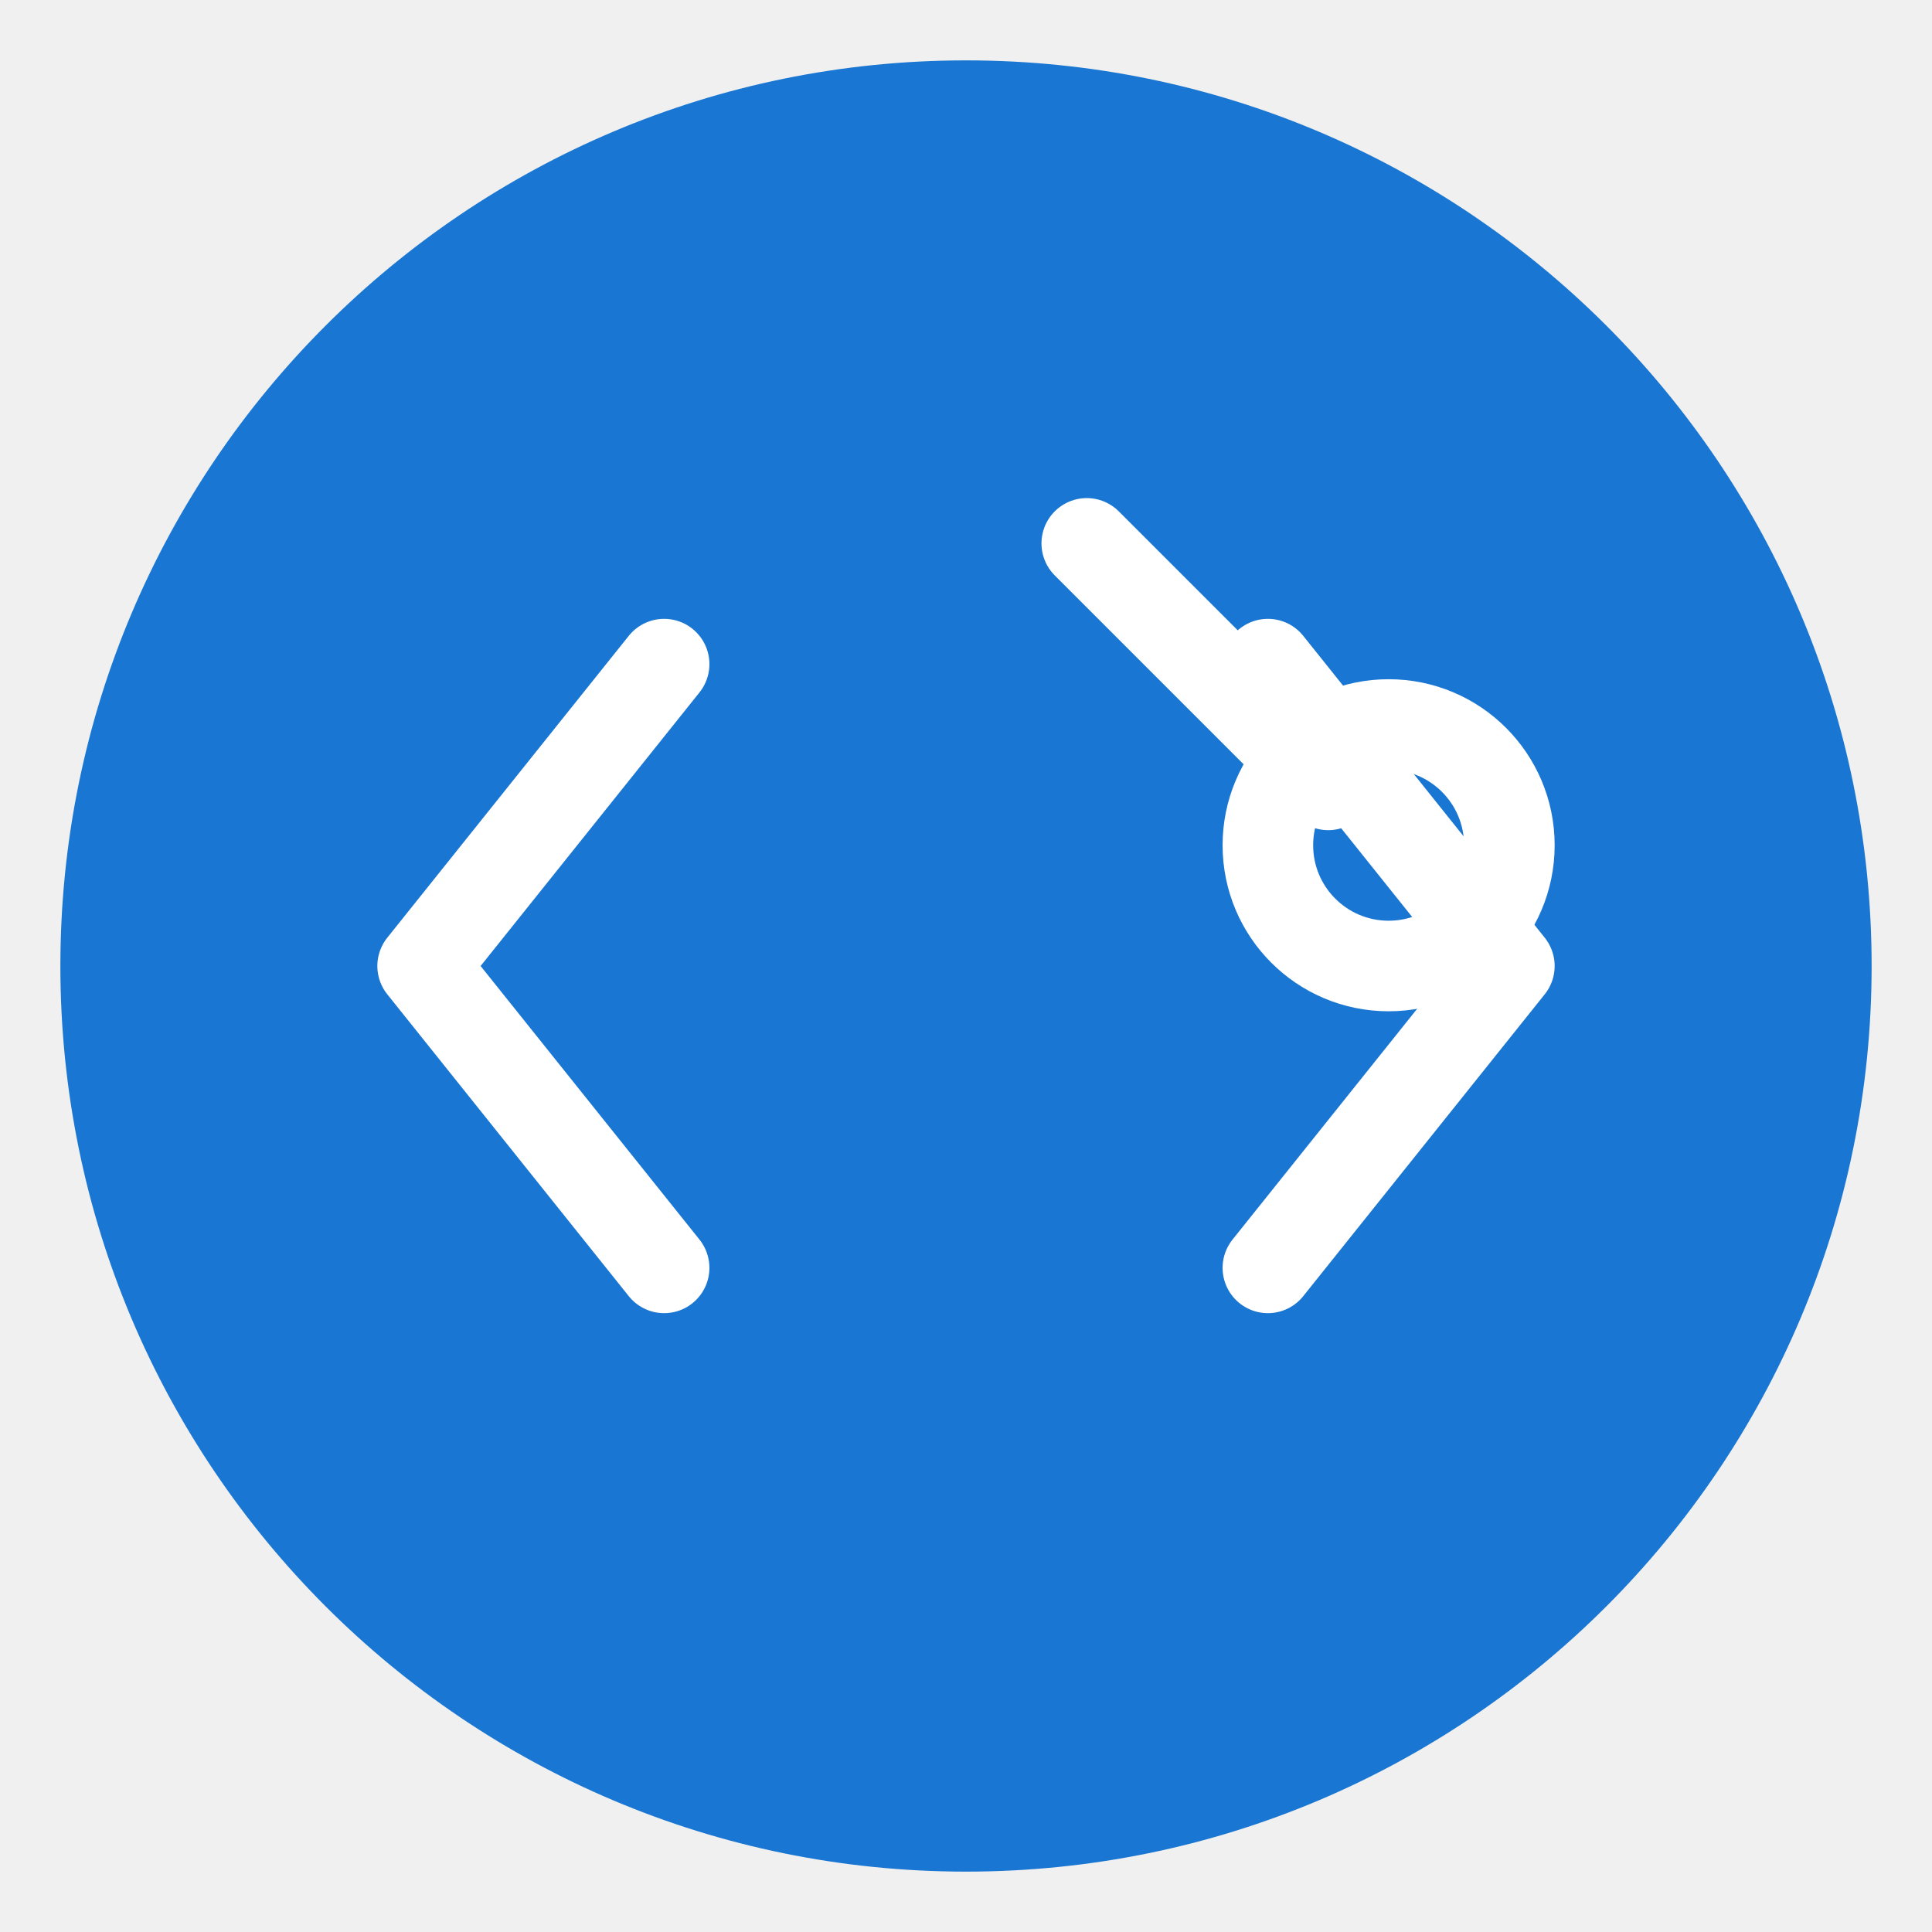
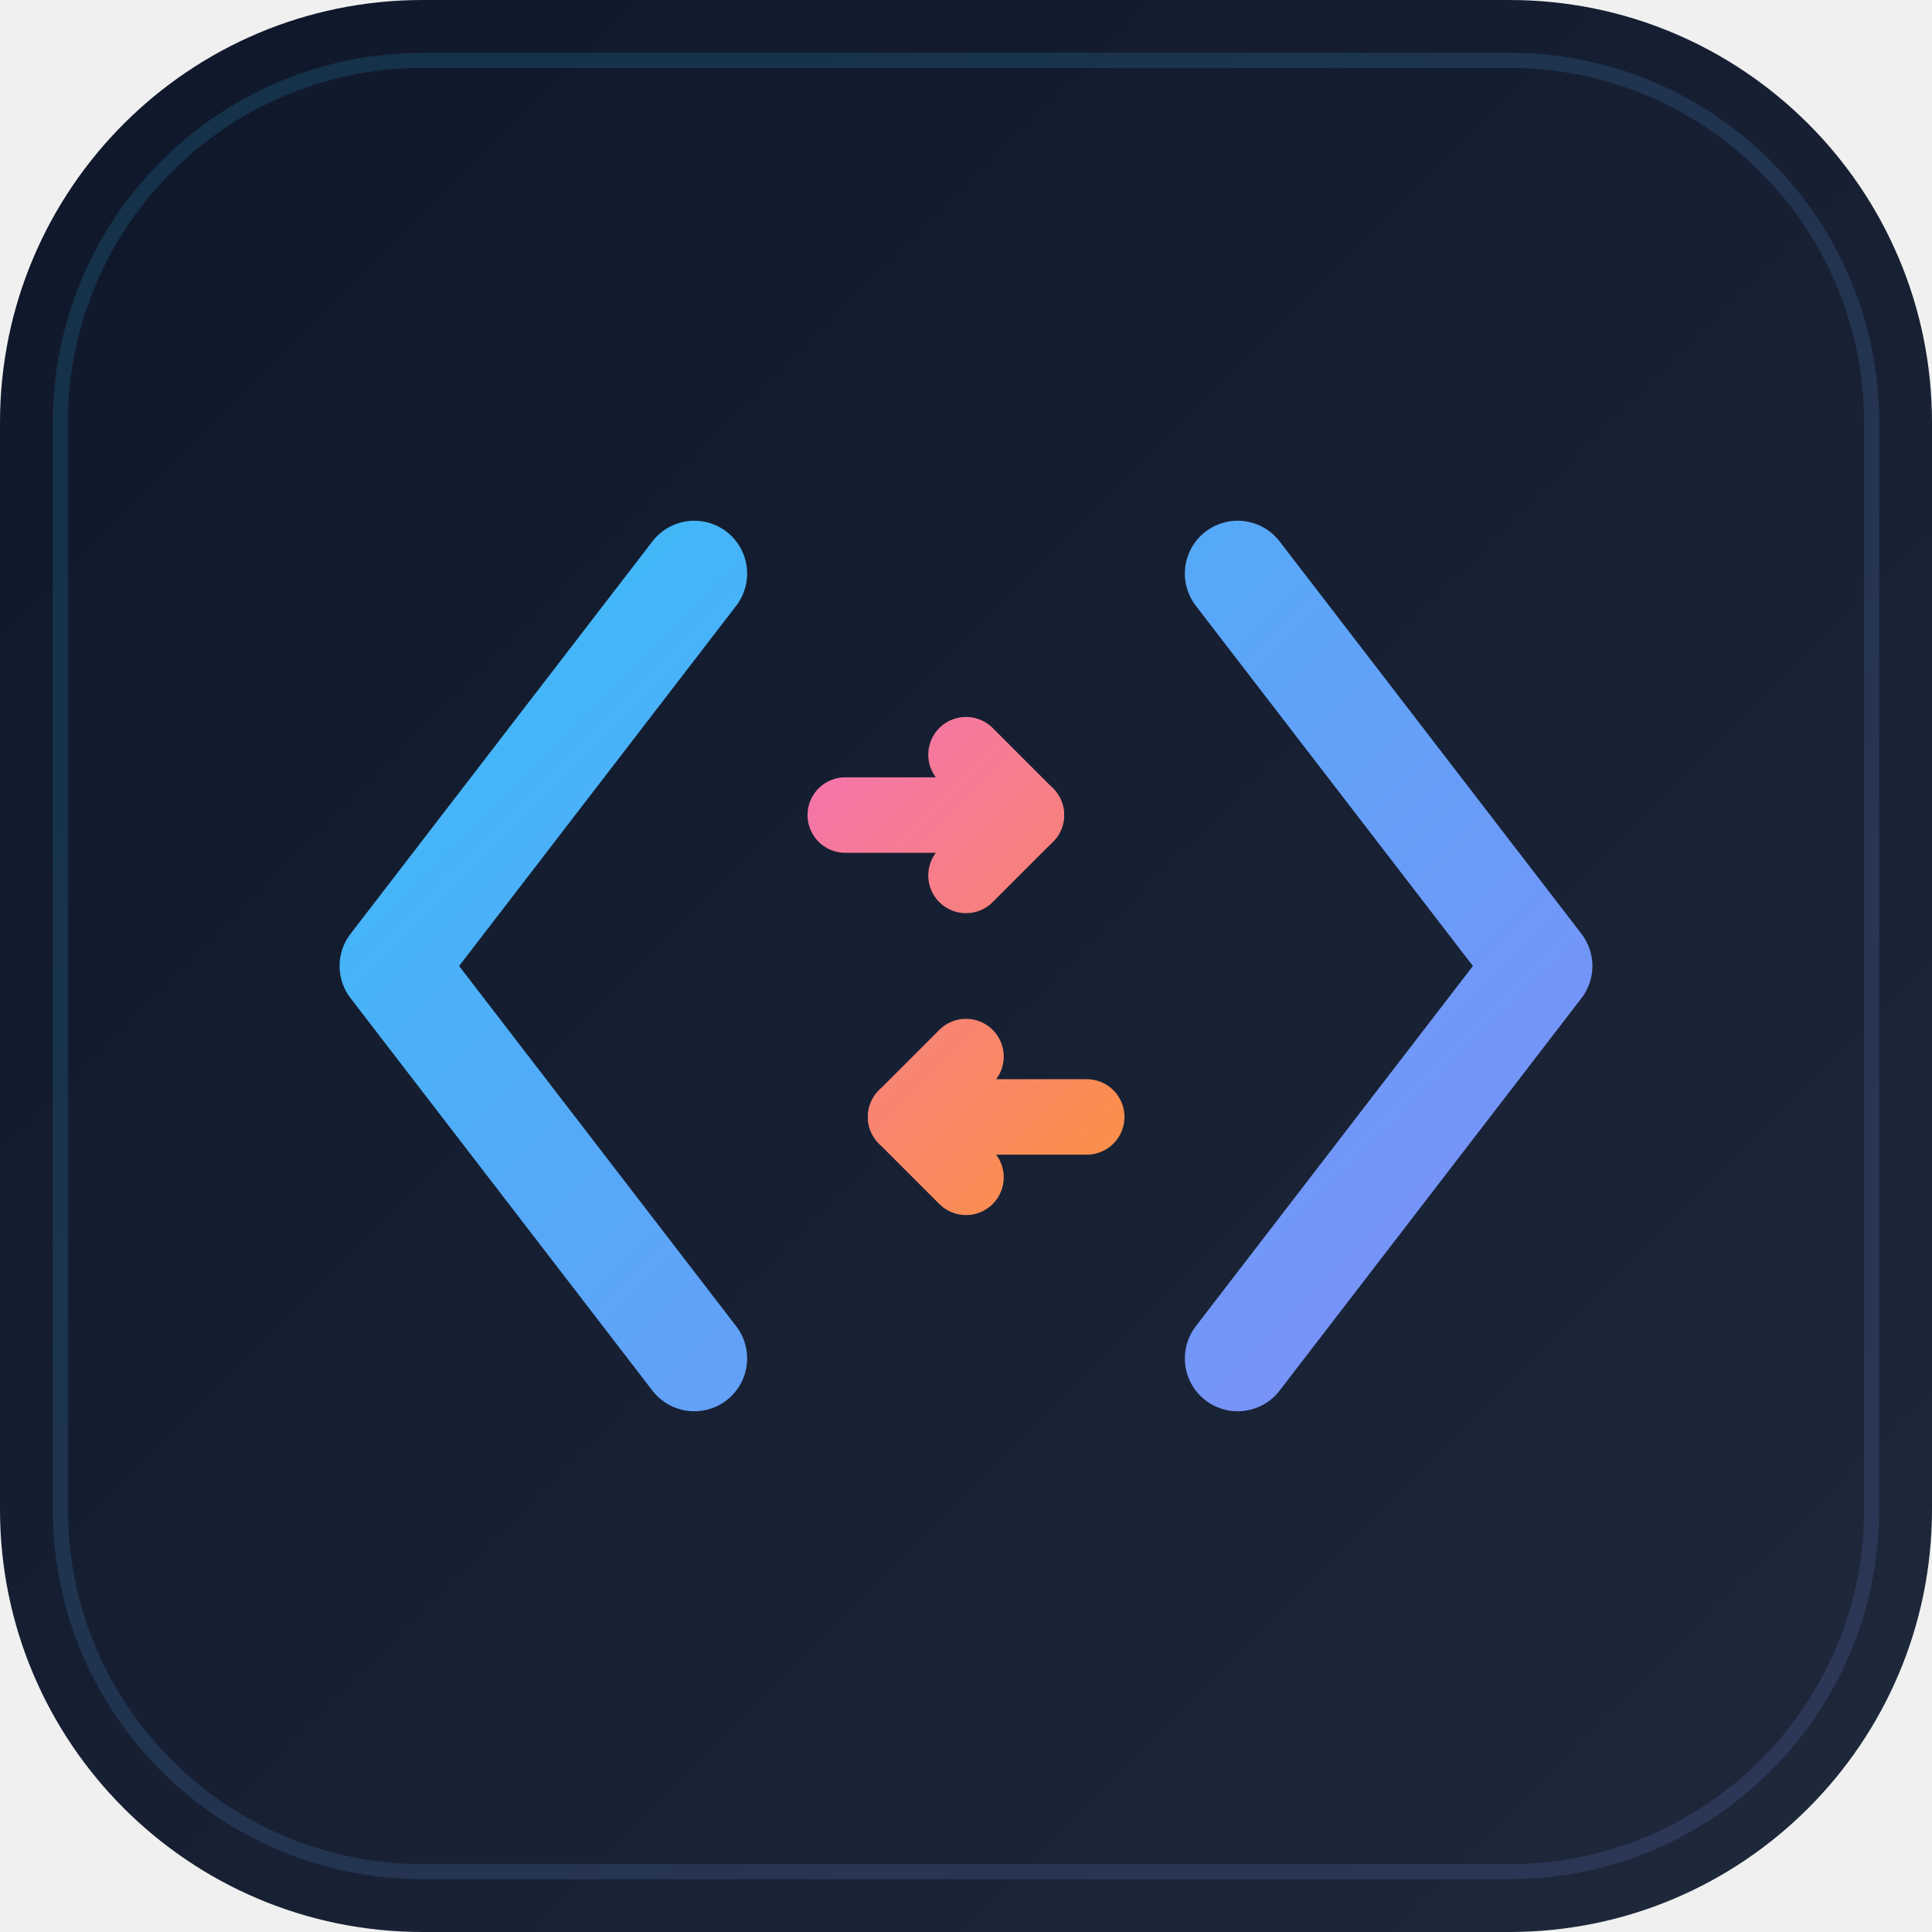
<svg xmlns="http://www.w3.org/2000/svg" width="128" height="128" viewBox="0 0 128 128" fill="none">
-   <circle cx="64" cy="64" r="60" fill="#1976D2" />
-   <path d="M44 44L28 64L44 84" stroke="white" stroke-width="6" stroke-linecap="round" stroke-linejoin="round" />
-   <path d="M84 44L100 64L84 84" stroke="white" stroke-width="6" stroke-linecap="round" stroke-linejoin="round" />
-   <path d="M72 36L88 52" stroke="white" stroke-width="6" stroke-linecap="round" />
-   <circle cx="92" cy="56" r="8" stroke="white" stroke-width="6" fill="none" />
+   <defs>
+     <linearGradient id="bgGrad" x1="0" y1="0" x2="128" y2="128" gradientUnits="userSpaceOnUse">
+       <stop offset="0%" stop-color="#0F172A" />
+       <stop offset="100%" stop-color="#1E293B" />
+     </linearGradient>
+     <linearGradient id="accentGrad" x1="30" y1="30" x2="98" y2="98" gradientUnits="userSpaceOnUse">
+       <stop offset="0%" stop-color="#38BDF8" />
+       <stop offset="100%" stop-color="#818CF8" />
+     </linearGradient>
+     <linearGradient id="arrowGrad" x1="50" y1="50" x2="78" y2="78" gradientUnits="userSpaceOnUse">
+       <stop offset="0%" stop-color="#F472B6" />
+       <stop offset="100%" stop-color="#FB923C" />
+     </linearGradient>
+   </defs>
+   <rect width="128" height="128" rx="28" fill="url(#bgGrad)" />
+   <rect x="4" y="4" width="120" height="120" rx="24" fill="none" stroke="url(#accentGrad)" stroke-opacity="0.15" stroke-width="1" />
+   <path d="M46 38L26 64L46 90" stroke="url(#accentGrad)" stroke-width="7" stroke-linecap="round" stroke-linejoin="round" />
+   <path d="M82 38L102 64L82 90" stroke="url(#accentGrad)" stroke-width="7" stroke-linecap="round" stroke-linejoin="round" />
+   <path d="M56 54L68 54" stroke="url(#arrowGrad)" stroke-width="5" stroke-linecap="round" />
+   <path d="M64 50L68 54L64 58" stroke="url(#arrowGrad)" stroke-width="5" stroke-linecap="round" stroke-linejoin="round" />
+   <path d="M72 74L60 74" stroke="url(#arrowGrad)" stroke-width="5" stroke-linecap="round" />
+   <path d="M64 70L60 74L64 78" stroke="url(#arrowGrad)" stroke-width="5" stroke-linecap="round" stroke-linejoin="round" />
</svg>
